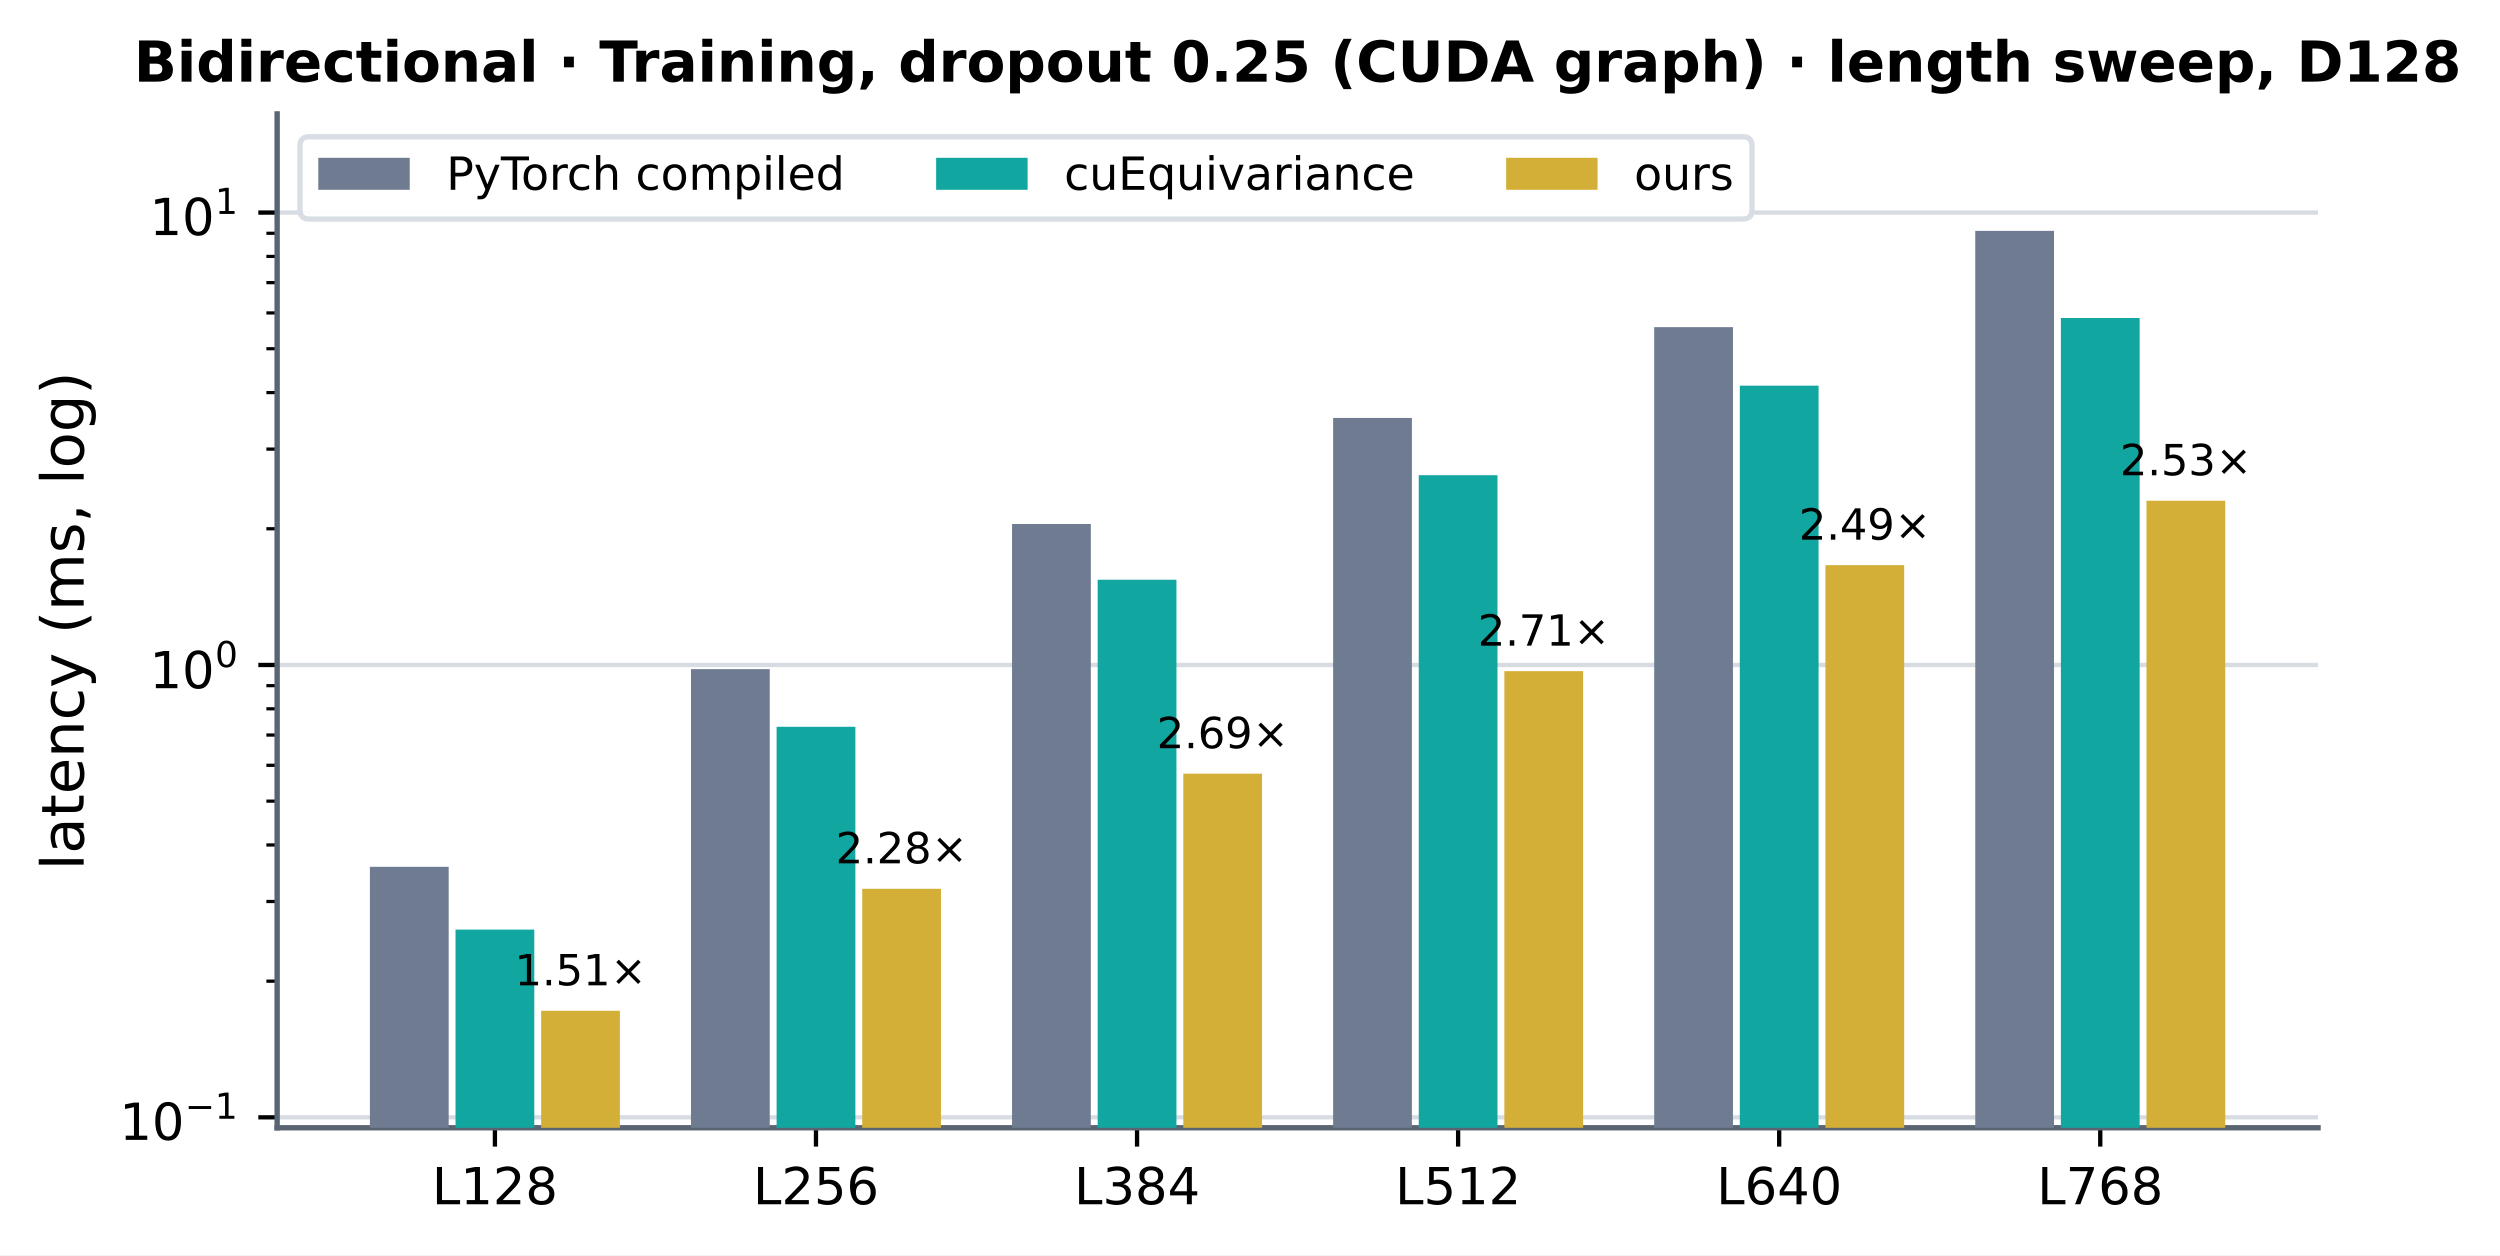
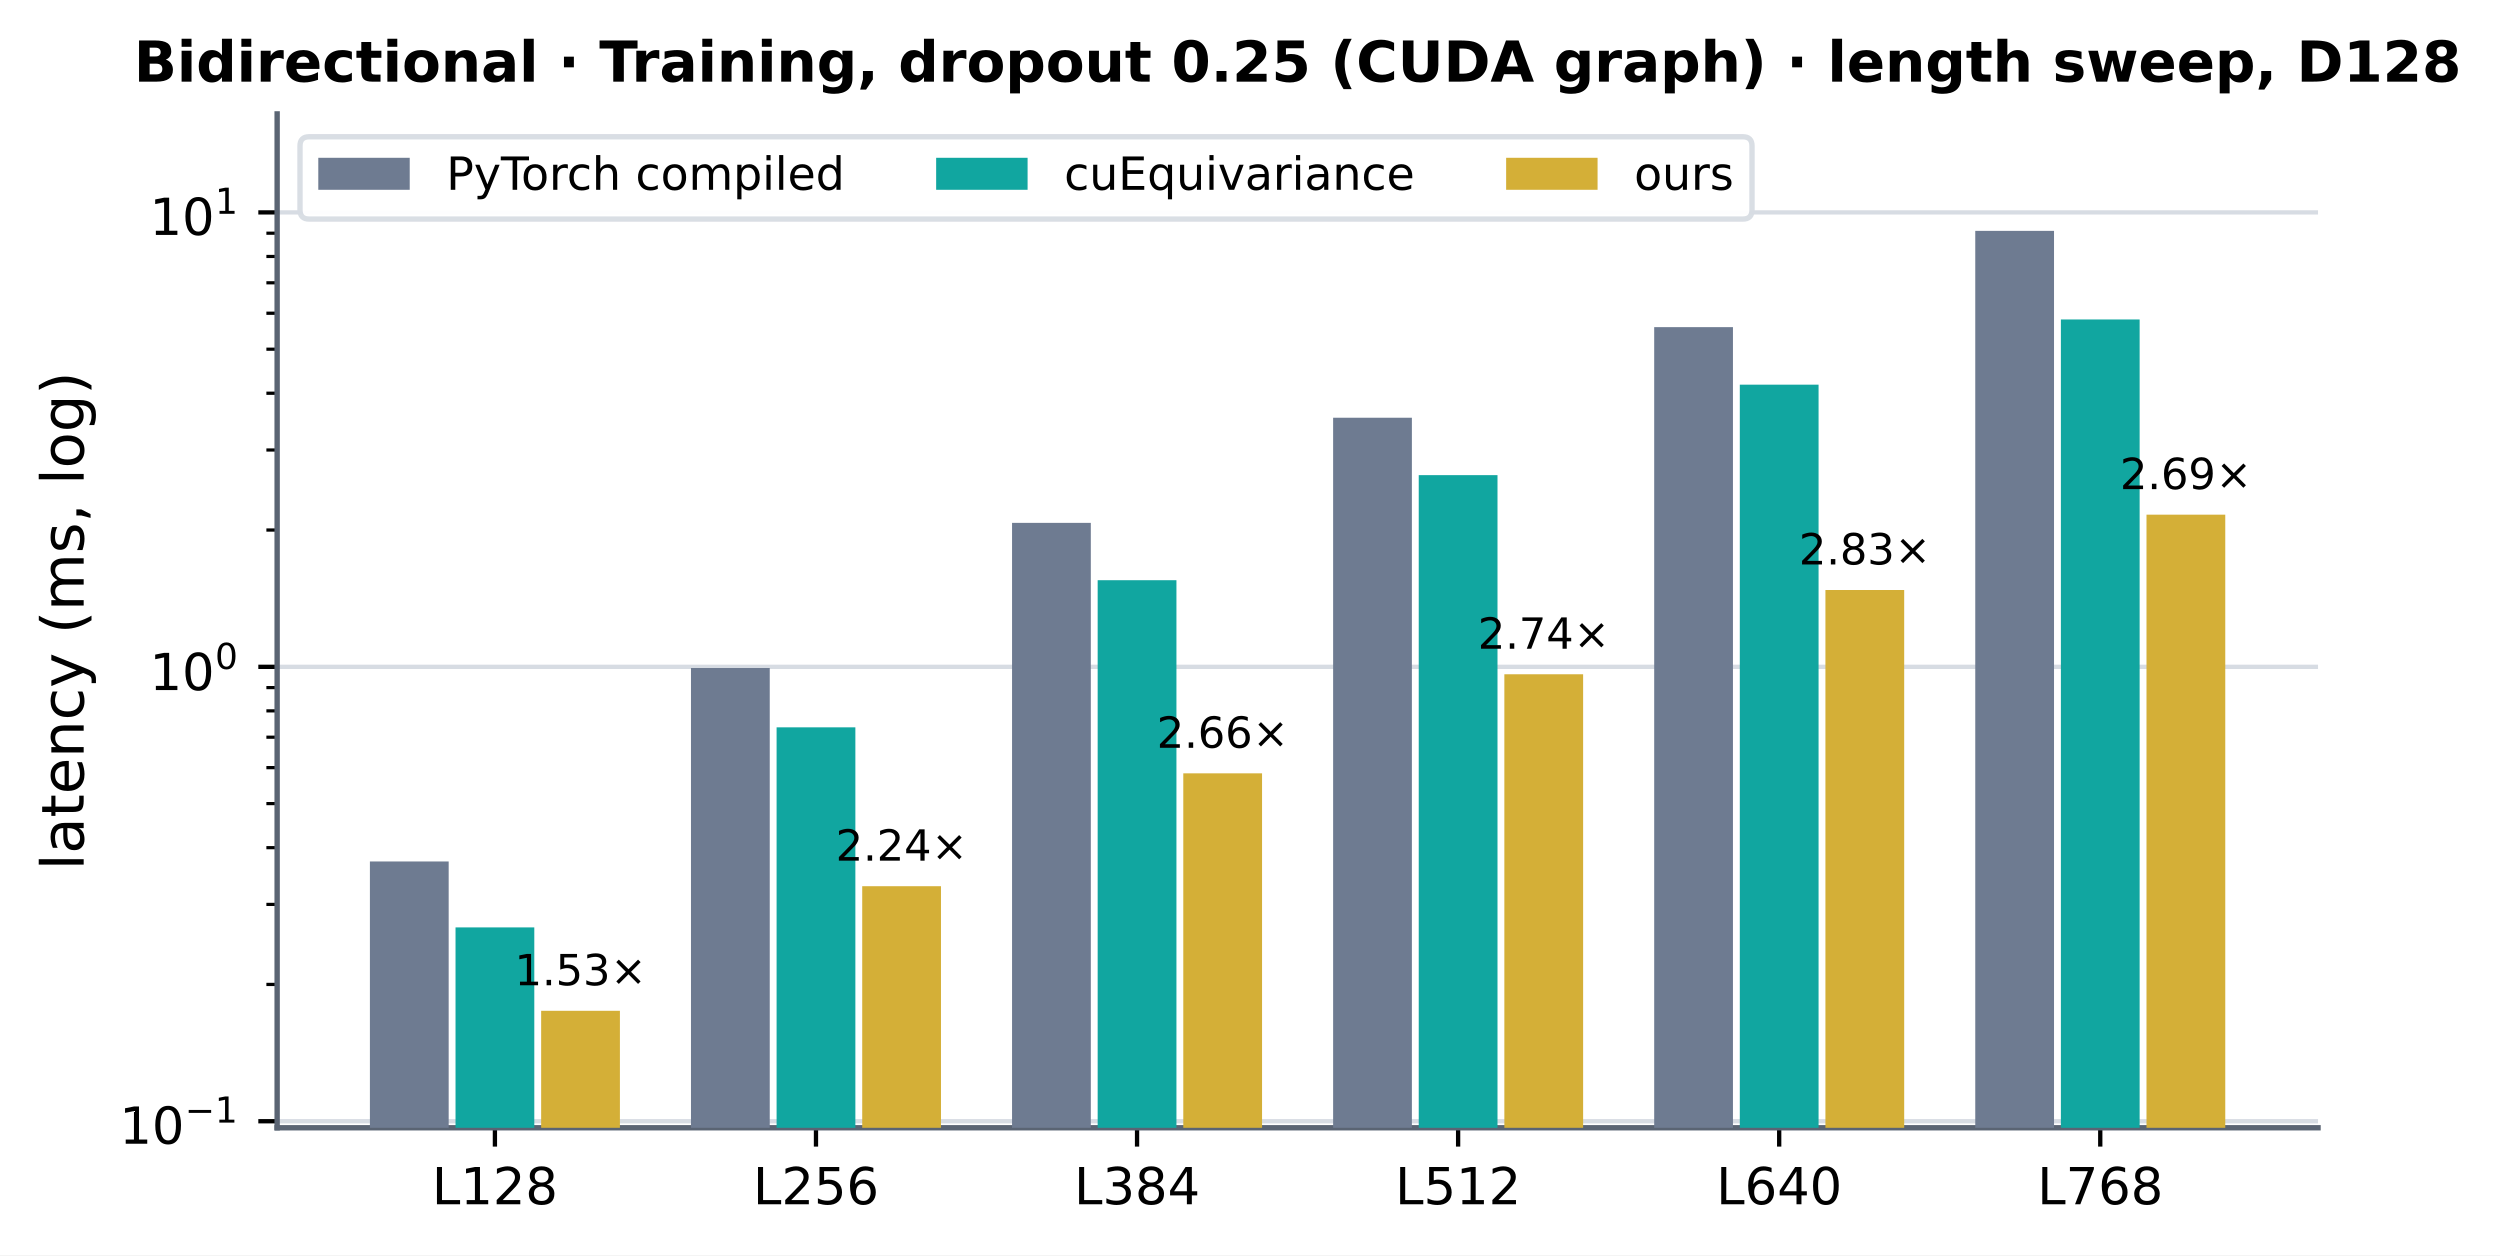
<svg xmlns="http://www.w3.org/2000/svg" xmlns:xlink="http://www.w3.org/1999/xlink" width="464.798pt" height="233.374pt" viewBox="0 0 464.798 233.374" version="1.1">
  <defs>
    <style type="text/css">*{stroke-linejoin: round; stroke-linecap: butt}</style>
  </defs>
  <g id="figure_1">
    <g id="patch_1">
      <path d="M 0 233.374  L 464.798 233.374  L 464.798 0  L 0 0  z " style="fill: #ffffff" />
    </g>
    <g id="axes_1">
      <g id="patch_2">
        <path d="M 51.526 209.674  L 430.966 209.674  L 430.966 21.178  L 51.526 21.178  z " style="fill: #ffffff" />
      </g>
      <g id="matplotlib.axis_1">
        <g id="xtick_1">
          <g id="line2d_1">
            <defs>
-               <path id="m0051212961" d="M 0 0  L 0 3.5  " style="stroke: #000000; stroke-width: 0.8" />
+               <path id="md9c4686acd" d="M 0 0  L 0 3.5  " style="stroke: #000000; stroke-width: 0.8" />
            </defs>
            <g>
-               <use xlink:href="#m0051212961" x="92.014" y="209.674" style="stroke: #000000; stroke-width: 0.8" />
+               <use xlink:href="#md9c4686acd" x="92.014" y="209.674" style="stroke: #000000; stroke-width: 0.8" />
            </g>
          </g>
          <g id="text_1">
            <text style="font-size: 9.5px; font-family: 'DejaVu Sans', 'Arial', 'Helvetica', sans-serif; text-anchor: middle" x="92.014" y="223.892" transform="rotate(-0 92.01357 223.8921)">L128</text>
          </g>
        </g>
        <g id="xtick_2">
          <g id="line2d_2">
            <g>
-               <use xlink:href="#m0051212961" x="151.706" y="209.674" style="stroke: #000000; stroke-width: 0.8" />
+               <use xlink:href="#md9c4686acd" x="151.706" y="209.674" style="stroke: #000000; stroke-width: 0.8" />
            </g>
          </g>
          <g id="text_2">
            <text style="font-size: 9.5px; font-family: 'DejaVu Sans', 'Arial', 'Helvetica', sans-serif; text-anchor: middle" x="151.706" y="223.892" transform="rotate(-0 151.7065 223.8921)">L256</text>
          </g>
        </g>
        <g id="xtick_3">
          <g id="line2d_3">
            <g>
-               <use xlink:href="#m0051212961" x="211.399" y="209.674" style="stroke: #000000; stroke-width: 0.8" />
+               <use xlink:href="#md9c4686acd" x="211.399" y="209.674" style="stroke: #000000; stroke-width: 0.8" />
            </g>
          </g>
          <g id="text_3">
            <text style="font-size: 9.5px; font-family: 'DejaVu Sans', 'Arial', 'Helvetica', sans-serif; text-anchor: middle" x="211.399" y="223.892" transform="rotate(-0 211.3994 223.8921)">L384</text>
          </g>
        </g>
        <g id="xtick_4">
          <g id="line2d_4">
            <g>
-               <use xlink:href="#m0051212961" x="271.092" y="209.674" style="stroke: #000000; stroke-width: 0.8" />
+               <use xlink:href="#md9c4686acd" x="271.092" y="209.674" style="stroke: #000000; stroke-width: 0.8" />
            </g>
          </g>
          <g id="text_4">
            <text style="font-size: 9.5px; font-family: 'DejaVu Sans', 'Arial', 'Helvetica', sans-serif; text-anchor: middle" x="271.092" y="223.892" transform="rotate(-0 271.0923 223.8921)">L512</text>
          </g>
        </g>
        <g id="xtick_5">
          <g id="line2d_5">
            <g>
-               <use xlink:href="#m0051212961" x="330.785" y="209.674" style="stroke: #000000; stroke-width: 0.8" />
+               <use xlink:href="#md9c4686acd" x="330.785" y="209.674" style="stroke: #000000; stroke-width: 0.8" />
            </g>
          </g>
          <g id="text_5">
            <text style="font-size: 9.5px; font-family: 'DejaVu Sans', 'Arial', 'Helvetica', sans-serif; text-anchor: middle" x="330.785" y="223.892" transform="rotate(-0 330.7852 223.8921)">L640</text>
          </g>
        </g>
        <g id="xtick_6">
          <g id="line2d_6">
            <g>
-               <use xlink:href="#m0051212961" x="390.478" y="209.674" style="stroke: #000000; stroke-width: 0.8" />
+               <use xlink:href="#md9c4686acd" x="390.478" y="209.674" style="stroke: #000000; stroke-width: 0.8" />
            </g>
          </g>
          <g id="text_6">
            <text style="font-size: 9.5px; font-family: 'DejaVu Sans', 'Arial', 'Helvetica', sans-serif; text-anchor: middle" x="390.478" y="223.892" transform="rotate(-0 390.4781 223.8921)">L768</text>
          </g>
        </g>
      </g>
      <g id="matplotlib.axis_2">
        <g id="ytick_1">
          <g id="line2d_7">
-             <path d="M 51.526 207.735  L 430.966 207.735  " clip-path="url(#p3019008f96)" style="fill: none; stroke: #d7dce3; stroke-width: 0.8; stroke-linecap: square" />
+             <path d="M 51.526 208.457  L 430.966 208.457  " clip-path="url(#pc6b79fb5e8)" style="fill: none; stroke: #d7dce3; stroke-width: 0.8; stroke-linecap: square" />
          </g>
          <g id="line2d_8">
            <defs>
-               <path id="m3f1413fbf9" d="M 0 0  L -3.5 0  " style="stroke: #000000; stroke-width: 0.8" />
+               <path id="mc50ee5d8b2" d="M 0 0  L -3.5 0  " style="stroke: #000000; stroke-width: 0.8" />
            </defs>
            <g>
-               <use xlink:href="#m3f1413fbf9" x="51.526" y="207.735" style="stroke: #000000; stroke-width: 0.8" />
+               <use xlink:href="#mc50ee5d8b2" x="51.526" y="208.457" style="stroke: #000000; stroke-width: 0.8" />
            </g>
          </g>
          <g id="text_7">
-             <g transform="translate(22.20086 212.1521)">
+             <g transform="translate(22.20086 212.8749)">
              <text>
                <tspan x="0" y="-0.231" style="font-size: 9.5px; font-family: 'DejaVu Sans'">1</tspan>
                <tspan x="6.044" y="-0.231" style="font-size: 9.5px; font-family: 'DejaVu Sans'">0</tspan>
                <tspan x="12.179" y="-4.155" style="font-size: 6.65px; font-family: 'DejaVu Sans'">−</tspan>
                <tspan x="17.751" y="-4.155" style="font-size: 6.65px; font-family: 'DejaVu Sans'">1</tspan>
              </text>
            </g>
          </g>
        </g>
        <g id="ytick_2">
          <g id="line2d_9">
-             <path d="M 51.526 123.627  L 430.966 123.627  " clip-path="url(#p3019008f96)" style="fill: none; stroke: #d7dce3; stroke-width: 0.8; stroke-linecap: square" />
+             <path d="M 51.526 123.975  L 430.966 123.975  " clip-path="url(#pc6b79fb5e8)" style="fill: none; stroke: #d7dce3; stroke-width: 0.8; stroke-linecap: square" />
          </g>
          <g id="line2d_10">
            <g>
-               <use xlink:href="#m3f1413fbf9" x="51.526" y="123.627" style="stroke: #000000; stroke-width: 0.8" />
+               <use xlink:href="#mc50ee5d8b2" x="51.526" y="123.975" style="stroke: #000000; stroke-width: 0.8" />
            </g>
          </g>
          <g id="text_8">
-             <g transform="translate(27.80586 128.0918)">
+             <g transform="translate(27.80586 128.4396)">
              <text>
                <tspan x="0" y="-0.144" style="font-size: 9.5px; font-family: 'DejaVu Sans'">1</tspan>
                <tspan x="6.044" y="-0.144" style="font-size: 9.5px; font-family: 'DejaVu Sans'">0</tspan>
                <tspan x="12.179" y="-4.067" style="font-size: 6.65px; font-family: 'DejaVu Sans'">0</tspan>
              </text>
            </g>
          </g>
        </g>
        <g id="ytick_3">
          <g id="line2d_11">
-             <path d="M 51.526 39.519  L 430.966 39.519  " clip-path="url(#p3019008f96)" style="fill: none; stroke: #d7dce3; stroke-width: 0.8; stroke-linecap: square" />
+             <path d="M 51.526 39.492  L 430.966 39.492  " clip-path="url(#pc6b79fb5e8)" style="fill: none; stroke: #d7dce3; stroke-width: 0.8; stroke-linecap: square" />
          </g>
          <g id="line2d_12">
            <g>
-               <use xlink:href="#m3f1413fbf9" x="51.526" y="39.519" style="stroke: #000000; stroke-width: 0.8" />
+               <use xlink:href="#mc50ee5d8b2" x="51.526" y="39.492" style="stroke: #000000; stroke-width: 0.8" />
            </g>
          </g>
          <g id="text_9">
-             <g transform="translate(27.80586 43.93657)">
+             <g transform="translate(27.80586 43.90928)">
              <text>
                <tspan x="0" y="-0.231" style="font-size: 9.5px; font-family: 'DejaVu Sans'">1</tspan>
                <tspan x="6.044" y="-0.231" style="font-size: 9.5px; font-family: 'DejaVu Sans'">0</tspan>
                <tspan x="12.179" y="-4.155" style="font-size: 6.65px; font-family: 'DejaVu Sans'">1</tspan>
              </text>
            </g>
          </g>
        </g>
        <g id="ytick_4">
          <g id="line2d_13">
            <defs>
-               <path id="m31905bca99" d="M 0 0  L -2 0  " style="stroke: #000000; stroke-width: 0.6" />
+               <path id="md443ffc11a" d="M 0 0  L -2 0  " style="stroke: #000000; stroke-width: 0.6" />
            </defs>
            <g>
-               <use xlink:href="#m31905bca99" x="51.526" y="182.416" style="stroke: #000000; stroke-width: 0.6" />
+               <use xlink:href="#md443ffc11a" x="51.526" y="183.025" style="stroke: #000000; stroke-width: 0.6" />
            </g>
          </g>
        </g>
        <g id="ytick_5">
          <g id="line2d_14">
            <g>
-               <use xlink:href="#m31905bca99" x="51.526" y="167.605" style="stroke: #000000; stroke-width: 0.6" />
+               <use xlink:href="#md443ffc11a" x="51.526" y="168.149" style="stroke: #000000; stroke-width: 0.6" />
            </g>
          </g>
        </g>
        <g id="ytick_6">
          <g id="line2d_15">
            <g>
-               <use xlink:href="#m31905bca99" x="51.526" y="157.097" style="stroke: #000000; stroke-width: 0.6" />
+               <use xlink:href="#md443ffc11a" x="51.526" y="157.594" style="stroke: #000000; stroke-width: 0.6" />
            </g>
          </g>
        </g>
        <g id="ytick_7">
          <g id="line2d_16">
            <g>
-               <use xlink:href="#m31905bca99" x="51.526" y="148.946" style="stroke: #000000; stroke-width: 0.6" />
+               <use xlink:href="#md443ffc11a" x="51.526" y="149.406" style="stroke: #000000; stroke-width: 0.6" />
            </g>
          </g>
        </g>
        <g id="ytick_8">
          <g id="line2d_17">
            <g>
-               <use xlink:href="#m31905bca99" x="51.526" y="142.286" style="stroke: #000000; stroke-width: 0.6" />
+               <use xlink:href="#md443ffc11a" x="51.526" y="142.717" style="stroke: #000000; stroke-width: 0.6" />
            </g>
          </g>
        </g>
        <g id="ytick_9">
          <g id="line2d_18">
            <g>
-               <use xlink:href="#m31905bca99" x="51.526" y="136.655" style="stroke: #000000; stroke-width: 0.6" />
+               <use xlink:href="#md443ffc11a" x="51.526" y="137.061" style="stroke: #000000; stroke-width: 0.6" />
            </g>
          </g>
        </g>
        <g id="ytick_10">
          <g id="line2d_19">
            <g>
-               <use xlink:href="#m31905bca99" x="51.526" y="131.778" style="stroke: #000000; stroke-width: 0.6" />
+               <use xlink:href="#md443ffc11a" x="51.526" y="132.162" style="stroke: #000000; stroke-width: 0.6" />
            </g>
          </g>
        </g>
        <g id="ytick_11">
          <g id="line2d_20">
            <g>
-               <use xlink:href="#m31905bca99" x="51.526" y="127.475" style="stroke: #000000; stroke-width: 0.6" />
+               <use xlink:href="#md443ffc11a" x="51.526" y="127.84" style="stroke: #000000; stroke-width: 0.6" />
            </g>
          </g>
        </g>
        <g id="ytick_12">
          <g id="line2d_21">
            <g>
-               <use xlink:href="#m31905bca99" x="51.526" y="98.308" style="stroke: #000000; stroke-width: 0.6" />
+               <use xlink:href="#md443ffc11a" x="51.526" y="98.543" style="stroke: #000000; stroke-width: 0.6" />
            </g>
          </g>
        </g>
        <g id="ytick_13">
          <g id="line2d_22">
            <g>
-               <use xlink:href="#m31905bca99" x="51.526" y="83.497" style="stroke: #000000; stroke-width: 0.6" />
+               <use xlink:href="#md443ffc11a" x="51.526" y="83.666" style="stroke: #000000; stroke-width: 0.6" />
            </g>
          </g>
        </g>
        <g id="ytick_14">
          <g id="line2d_23">
            <g>
-               <use xlink:href="#m31905bca99" x="51.526" y="72.989" style="stroke: #000000; stroke-width: 0.6" />
+               <use xlink:href="#md443ffc11a" x="51.526" y="73.111" style="stroke: #000000; stroke-width: 0.6" />
            </g>
          </g>
        </g>
        <g id="ytick_15">
          <g id="line2d_24">
            <g>
-               <use xlink:href="#m31905bca99" x="51.526" y="64.838" style="stroke: #000000; stroke-width: 0.6" />
+               <use xlink:href="#md443ffc11a" x="51.526" y="64.924" style="stroke: #000000; stroke-width: 0.6" />
            </g>
          </g>
        </g>
        <g id="ytick_16">
          <g id="line2d_25">
            <g>
-               <use xlink:href="#m31905bca99" x="51.526" y="58.178" style="stroke: #000000; stroke-width: 0.6" />
+               <use xlink:href="#md443ffc11a" x="51.526" y="58.234" style="stroke: #000000; stroke-width: 0.6" />
            </g>
          </g>
        </g>
        <g id="ytick_17">
          <g id="line2d_26">
            <g>
-               <use xlink:href="#m31905bca99" x="51.526" y="52.548" style="stroke: #000000; stroke-width: 0.6" />
+               <use xlink:href="#md443ffc11a" x="51.526" y="52.578" style="stroke: #000000; stroke-width: 0.6" />
            </g>
          </g>
        </g>
        <g id="ytick_18">
          <g id="line2d_27">
            <g>
-               <use xlink:href="#m31905bca99" x="51.526" y="47.67" style="stroke: #000000; stroke-width: 0.6" />
+               <use xlink:href="#md443ffc11a" x="51.526" y="47.679" style="stroke: #000000; stroke-width: 0.6" />
            </g>
          </g>
        </g>
        <g id="ytick_19">
          <g id="line2d_28">
            <g>
-               <use xlink:href="#m31905bca99" x="51.526" y="43.368" style="stroke: #000000; stroke-width: 0.6" />
+               <use xlink:href="#md443ffc11a" x="51.526" y="43.358" style="stroke: #000000; stroke-width: 0.6" />
            </g>
          </g>
        </g>
        <g id="text_10">
          <text style="font-size: 11px; font-family: 'DejaVu Sans', 'Arial', 'Helvetica', sans-serif; text-anchor: middle" x="15.558" y="115.426" transform="rotate(-90 15.55828 115.4264)">latency (ms, log)</text>
        </g>
      </g>
      <g id="patch_3">
        <path d="M 51.526 209.674  L 51.526 21.178  " style="fill: none; stroke: #5a6473; stroke-linejoin: miter; stroke-linecap: square" />
      </g>
      <g id="patch_4">
        <path d="M 51.526 209.674  L 430.966 209.674  " style="fill: none; stroke: #5a6473; stroke-linejoin: miter; stroke-linecap: square" />
      </g>
      <g id="patch_5">
-         <path d="M 68.773 84231.388  L 83.418 84231.388  L 83.418 161.149  L 68.773 161.149  z " clip-path="url(#p3019008f96)" style="fill: #6e7b91" />
+         <path d="M 68.773 84606.758  L 83.418 84606.758  L 83.418 160.158  L 68.773 160.158  z " clip-path="url(#pc6b79fb5e8)" style="fill: #6e7b91" />
      </g>
      <g id="patch_6">
-         <path d="M 128.466 84231.388  L 143.111 84231.388  L 143.111 124.402  L 128.466 124.402  z " clip-path="url(#p3019008f96)" style="fill: #6e7b91" />
+         <path d="M 128.466 84606.758  L 143.111 84606.758  L 143.111 124.195  L 128.466 124.195  z " clip-path="url(#pc6b79fb5e8)" style="fill: #6e7b91" />
      </g>
      <g id="patch_7">
-         <path d="M 188.159 84231.388  L 202.804 84231.388  L 202.804 97.424  L 188.159 97.424  z " clip-path="url(#p3019008f96)" style="fill: #6e7b91" />
+         <path d="M 188.159 84606.758  L 202.804 84606.758  L 202.804 97.21  L 188.159 97.21  z " clip-path="url(#pc6b79fb5e8)" style="fill: #6e7b91" />
      </g>
      <g id="patch_8">
-         <path d="M 247.852 84231.388  L 262.497 84231.388  L 262.497 77.7  L 247.852 77.7  z " clip-path="url(#p3019008f96)" style="fill: #6e7b91" />
+         <path d="M 247.852 84606.758  L 262.497 84606.758  L 262.497 77.666  L 247.852 77.666  z " clip-path="url(#pc6b79fb5e8)" style="fill: #6e7b91" />
      </g>
      <g id="patch_9">
-         <path d="M 307.545 84231.388  L 322.189 84231.388  L 322.189 60.816  L 307.545 60.816  z " clip-path="url(#p3019008f96)" style="fill: #6e7b91" />
+         <path d="M 307.545 84606.758  L 322.189 84606.758  L 322.189 60.818  L 307.545 60.818  z " clip-path="url(#pc6b79fb5e8)" style="fill: #6e7b91" />
      </g>
      <g id="patch_10">
-         <path d="M 367.238 84231.388  L 381.882 84231.388  L 381.882 42.928  L 367.238 42.928  z " clip-path="url(#p3019008f96)" style="fill: #6e7b91" />
+         <path d="M 367.238 84606.758  L 381.882 84606.758  L 381.882 42.928  L 367.238 42.928  z " clip-path="url(#pc6b79fb5e8)" style="fill: #6e7b91" />
      </g>
      <g id="patch_11">
-         <path d="M 84.691 84231.388  L 99.336 84231.388  L 99.336 172.832  L 84.691 172.832  z " clip-path="url(#p3019008f96)" style="fill: #11a6a0" />
+         <path d="M 84.691 84606.758  L 99.336 84606.758  L 99.336 172.424  L 84.691 172.424  z " clip-path="url(#pc6b79fb5e8)" style="fill: #11a6a0" />
      </g>
      <g id="patch_12">
-         <path d="M 144.384 84231.388  L 159.029 84231.388  L 159.029 135.122  L 144.384 135.122  z " clip-path="url(#p3019008f96)" style="fill: #11a6a0" />
+         <path d="M 144.384 84606.758  L 159.029 84606.758  L 159.029 135.221  L 144.384 135.221  z " clip-path="url(#pc6b79fb5e8)" style="fill: #11a6a0" />
      </g>
      <g id="patch_13">
-         <path d="M 204.077 84231.388  L 218.722 84231.388  L 218.722 107.784  L 204.077 107.784  z " clip-path="url(#p3019008f96)" style="fill: #11a6a0" />
+         <path d="M 204.077 84606.758  L 218.722 84606.758  L 218.722 107.871  L 204.077 107.871  z " clip-path="url(#pc6b79fb5e8)" style="fill: #11a6a0" />
      </g>
      <g id="patch_14">
-         <path d="M 263.77 84231.388  L 278.415 84231.388  L 278.415 88.347  L 263.77 88.347  z " clip-path="url(#p3019008f96)" style="fill: #11a6a0" />
+         <path d="M 263.77 84606.758  L 278.415 84606.758  L 278.415 88.342  L 263.77 88.342  z " clip-path="url(#pc6b79fb5e8)" style="fill: #11a6a0" />
      </g>
      <g id="patch_15">
-         <path d="M 323.463 84231.388  L 338.108 84231.388  L 338.108 71.706  L 323.463 71.706  z " clip-path="url(#p3019008f96)" style="fill: #11a6a0" />
+         <path d="M 323.463 84606.758  L 338.108 84606.758  L 338.108 71.513  L 323.463 71.513  z " clip-path="url(#pc6b79fb5e8)" style="fill: #11a6a0" />
      </g>
      <g id="patch_16">
-         <path d="M 383.156 84231.388  L 397.8 84231.388  L 397.8 59.122  L 383.156 59.122  z " clip-path="url(#p3019008f96)" style="fill: #11a6a0" />
+         <path d="M 383.156 84606.758  L 397.8 84606.758  L 397.8 59.396  L 383.156 59.396  z " clip-path="url(#pc6b79fb5e8)" style="fill: #11a6a0" />
      </g>
      <g id="patch_17">
-         <path d="M 100.609 84231.388  L 115.254 84231.388  L 115.254 187.925  L 100.609 187.925  z " clip-path="url(#p3019008f96)" style="fill: #d4af37" />
+         <path d="M 100.609 84606.758  L 115.254 84606.758  L 115.254 187.925  L 100.609 187.925  z " clip-path="url(#pc6b79fb5e8)" style="fill: #d4af37" />
      </g>
      <g id="patch_18">
-         <path d="M 160.302 84231.388  L 174.947 84231.388  L 174.947 165.248  L 160.302 165.248  z " clip-path="url(#p3019008f96)" style="fill: #d4af37" />
+         <path d="M 160.302 84606.758  L 174.947 84606.758  L 174.947 164.763  L 160.302 164.763  z " clip-path="url(#pc6b79fb5e8)" style="fill: #d4af37" />
      </g>
      <g id="patch_19">
-         <path d="M 219.995 84231.388  L 234.64 84231.388  L 234.64 143.841  L 219.995 143.841  z " clip-path="url(#p3019008f96)" style="fill: #d4af37" />
+         <path d="M 219.995 84606.758  L 234.64 84606.758  L 234.64 143.772  L 219.995 143.772  z " clip-path="url(#pc6b79fb5e8)" style="fill: #d4af37" />
      </g>
      <g id="patch_20">
-         <path d="M 279.688 84231.388  L 294.333 84231.388  L 294.333 124.777  L 279.688 124.777  z " clip-path="url(#p3019008f96)" style="fill: #d4af37" />
+         <path d="M 279.688 84606.758  L 294.333 84606.758  L 294.333 125.358  L 279.688 125.358  z " clip-path="url(#pc6b79fb5e8)" style="fill: #d4af37" />
      </g>
      <g id="patch_21">
-         <path d="M 339.381 84231.388  L 354.026 84231.388  L 354.026 105.07  L 339.381 105.07  z " clip-path="url(#p3019008f96)" style="fill: #d4af37" />
+         <path d="M 339.381 84606.758  L 354.026 84606.758  L 354.026 109.69  L 339.381 109.69  z " clip-path="url(#pc6b79fb5e8)" style="fill: #d4af37" />
      </g>
      <g id="patch_22">
-         <path d="M 399.074 84231.388  L 413.719 84231.388  L 413.719 93.092  L 399.074 93.092  z " clip-path="url(#p3019008f96)" style="fill: #d4af37" />
+         <path d="M 399.074 84606.758  L 413.719 84606.758  L 413.719 95.685  L 399.074 95.685  z " clip-path="url(#pc6b79fb5e8)" style="fill: #d4af37" />
      </g>
      <g id="text_11">
        <text style="font-weight: 700; font-size: 10.5px; font-family: 'DejaVu Sans', 'Arial', 'Helvetica', sans-serif; text-anchor: middle" x="241.246" y="15.178" transform="rotate(-0 241.2459 15.17836)">Bidirectional · Training, dropout 0.25 (CUDA graph) · length sweep, D128</text>
      </g>
      <g id="text_12">
-         <text style="font-size: 8px; font-family: 'DejaVu Sans', 'Arial', 'Helvetica', sans-serif; text-anchor: middle" x="107.932" y="183.192" transform="rotate(-0 107.9317 183.1917)">1.51×</text>
+         <text style="font-size: 8px; font-family: 'DejaVu Sans', 'Arial', 'Helvetica', sans-serif; text-anchor: middle" x="107.932" y="183.179" transform="rotate(-0 107.9317 183.1792)">1.53×</text>
      </g>
      <g id="text_13">
-         <text style="font-size: 8px; font-family: 'DejaVu Sans', 'Arial', 'Helvetica', sans-serif; text-anchor: middle" x="167.625" y="160.514" transform="rotate(-0 167.6246 160.5145)">2.28×</text>
+         <text style="font-size: 8px; font-family: 'DejaVu Sans', 'Arial', 'Helvetica', sans-serif; text-anchor: middle" x="167.625" y="160.018" transform="rotate(-0 167.6246 160.0176)">2.24×</text>
      </g>
      <g id="text_14">
-         <text style="font-size: 8px; font-family: 'DejaVu Sans', 'Arial', 'Helvetica', sans-serif; text-anchor: middle" x="227.318" y="139.108" transform="rotate(-0 227.3175 139.1076)">2.69×</text>
+         <text style="font-size: 8px; font-family: 'DejaVu Sans', 'Arial', 'Helvetica', sans-serif; text-anchor: middle" x="227.318" y="139.026" transform="rotate(-0 227.3175 139.0259)">2.66×</text>
      </g>
      <g id="text_15">
-         <text style="font-size: 8px; font-family: 'DejaVu Sans', 'Arial', 'Helvetica', sans-serif; text-anchor: middle" x="287.01" y="120.044" transform="rotate(-0 287.0104 120.044)">2.71×</text>
+         <text style="font-size: 8px; font-family: 'DejaVu Sans', 'Arial', 'Helvetica', sans-serif; text-anchor: middle" x="287.01" y="120.612" transform="rotate(-0 287.0104 120.6123)">2.74×</text>
      </g>
      <g id="text_16">
-         <text style="font-size: 8px; font-family: 'DejaVu Sans', 'Arial', 'Helvetica', sans-serif; text-anchor: middle" x="346.703" y="100.337" transform="rotate(-0 346.7033 100.337)">2.49×</text>
+         <text style="font-size: 8px; font-family: 'DejaVu Sans', 'Arial', 'Helvetica', sans-serif; text-anchor: middle" x="346.703" y="104.944" transform="rotate(-0 346.7033 104.9441)">2.83×</text>
      </g>
      <g id="text_17">
-         <text style="font-size: 8px; font-family: 'DejaVu Sans', 'Arial', 'Helvetica', sans-serif; text-anchor: middle" x="406.396" y="88.359" transform="rotate(-0 406.3963 88.35864)">2.53×</text>
+         <text style="font-size: 8px; font-family: 'DejaVu Sans', 'Arial', 'Helvetica', sans-serif; text-anchor: middle" x="406.396" y="90.939" transform="rotate(-0 406.3963 90.93942)">2.69×</text>
      </g>
      <g id="legend_1">
        <g id="patch_23">
          <path d="M 57.476 40.729  L 324.031 40.729  Q 325.731 40.729 325.731 39.029  L 325.731 27.128  Q 325.731 25.428 324.031 25.428  L 57.476 25.428  Q 55.776 25.428 55.776 27.128  L 55.776 39.029  Q 55.776 40.729 57.476 40.729  z " style="fill: #ffffff; opacity: 0.95; stroke: #d7dce3; stroke-linejoin: miter" />
        </g>
        <g id="patch_24">
          <path d="M 59.176 35.287  L 76.176 35.287  L 76.176 29.337  L 59.176 29.337  z " style="fill: #6e7b91" />
        </g>
        <g id="text_18">
          <text style="font-size: 8.5px; font-family: 'DejaVu Sans', 'Arial', 'Helvetica', sans-serif; text-anchor: start" x="82.976" y="35.287" transform="rotate(-0 82.97586 35.28703)">PyTorch compiled</text>
        </g>
        <g id="patch_25">
          <path d="M 174.049 35.287  L 191.049 35.287  L 191.049 29.337  L 174.049 29.337  z " style="fill: #11a6a0" />
        </g>
        <g id="text_19">
          <text style="font-size: 8.5px; font-family: 'DejaVu Sans', 'Arial', 'Helvetica', sans-serif; text-anchor: start" x="197.849" y="35.287" transform="rotate(-0 197.8494 35.28703)">cuEquivariance</text>
        </g>
        <g id="patch_26">
          <path d="M 280.02 35.287  L 297.02 35.287  L 297.02 29.337  L 280.02 29.337  z " style="fill: #d4af37" />
        </g>
        <g id="text_20">
          <text style="font-size: 8.5px; font-family: 'DejaVu Sans', 'Arial', 'Helvetica', sans-serif; text-anchor: start" x="303.82" y="35.287" transform="rotate(-0 303.8205 35.28703)">ours</text>
        </g>
      </g>
    </g>
  </g>
  <defs>
-     <clipPath id="p3019008f96">
+     <clipPath id="pc6b79fb5e8">
      <rect x="51.526" y="21.178" width="379.44" height="188.496" />
    </clipPath>
  </defs>
</svg>
